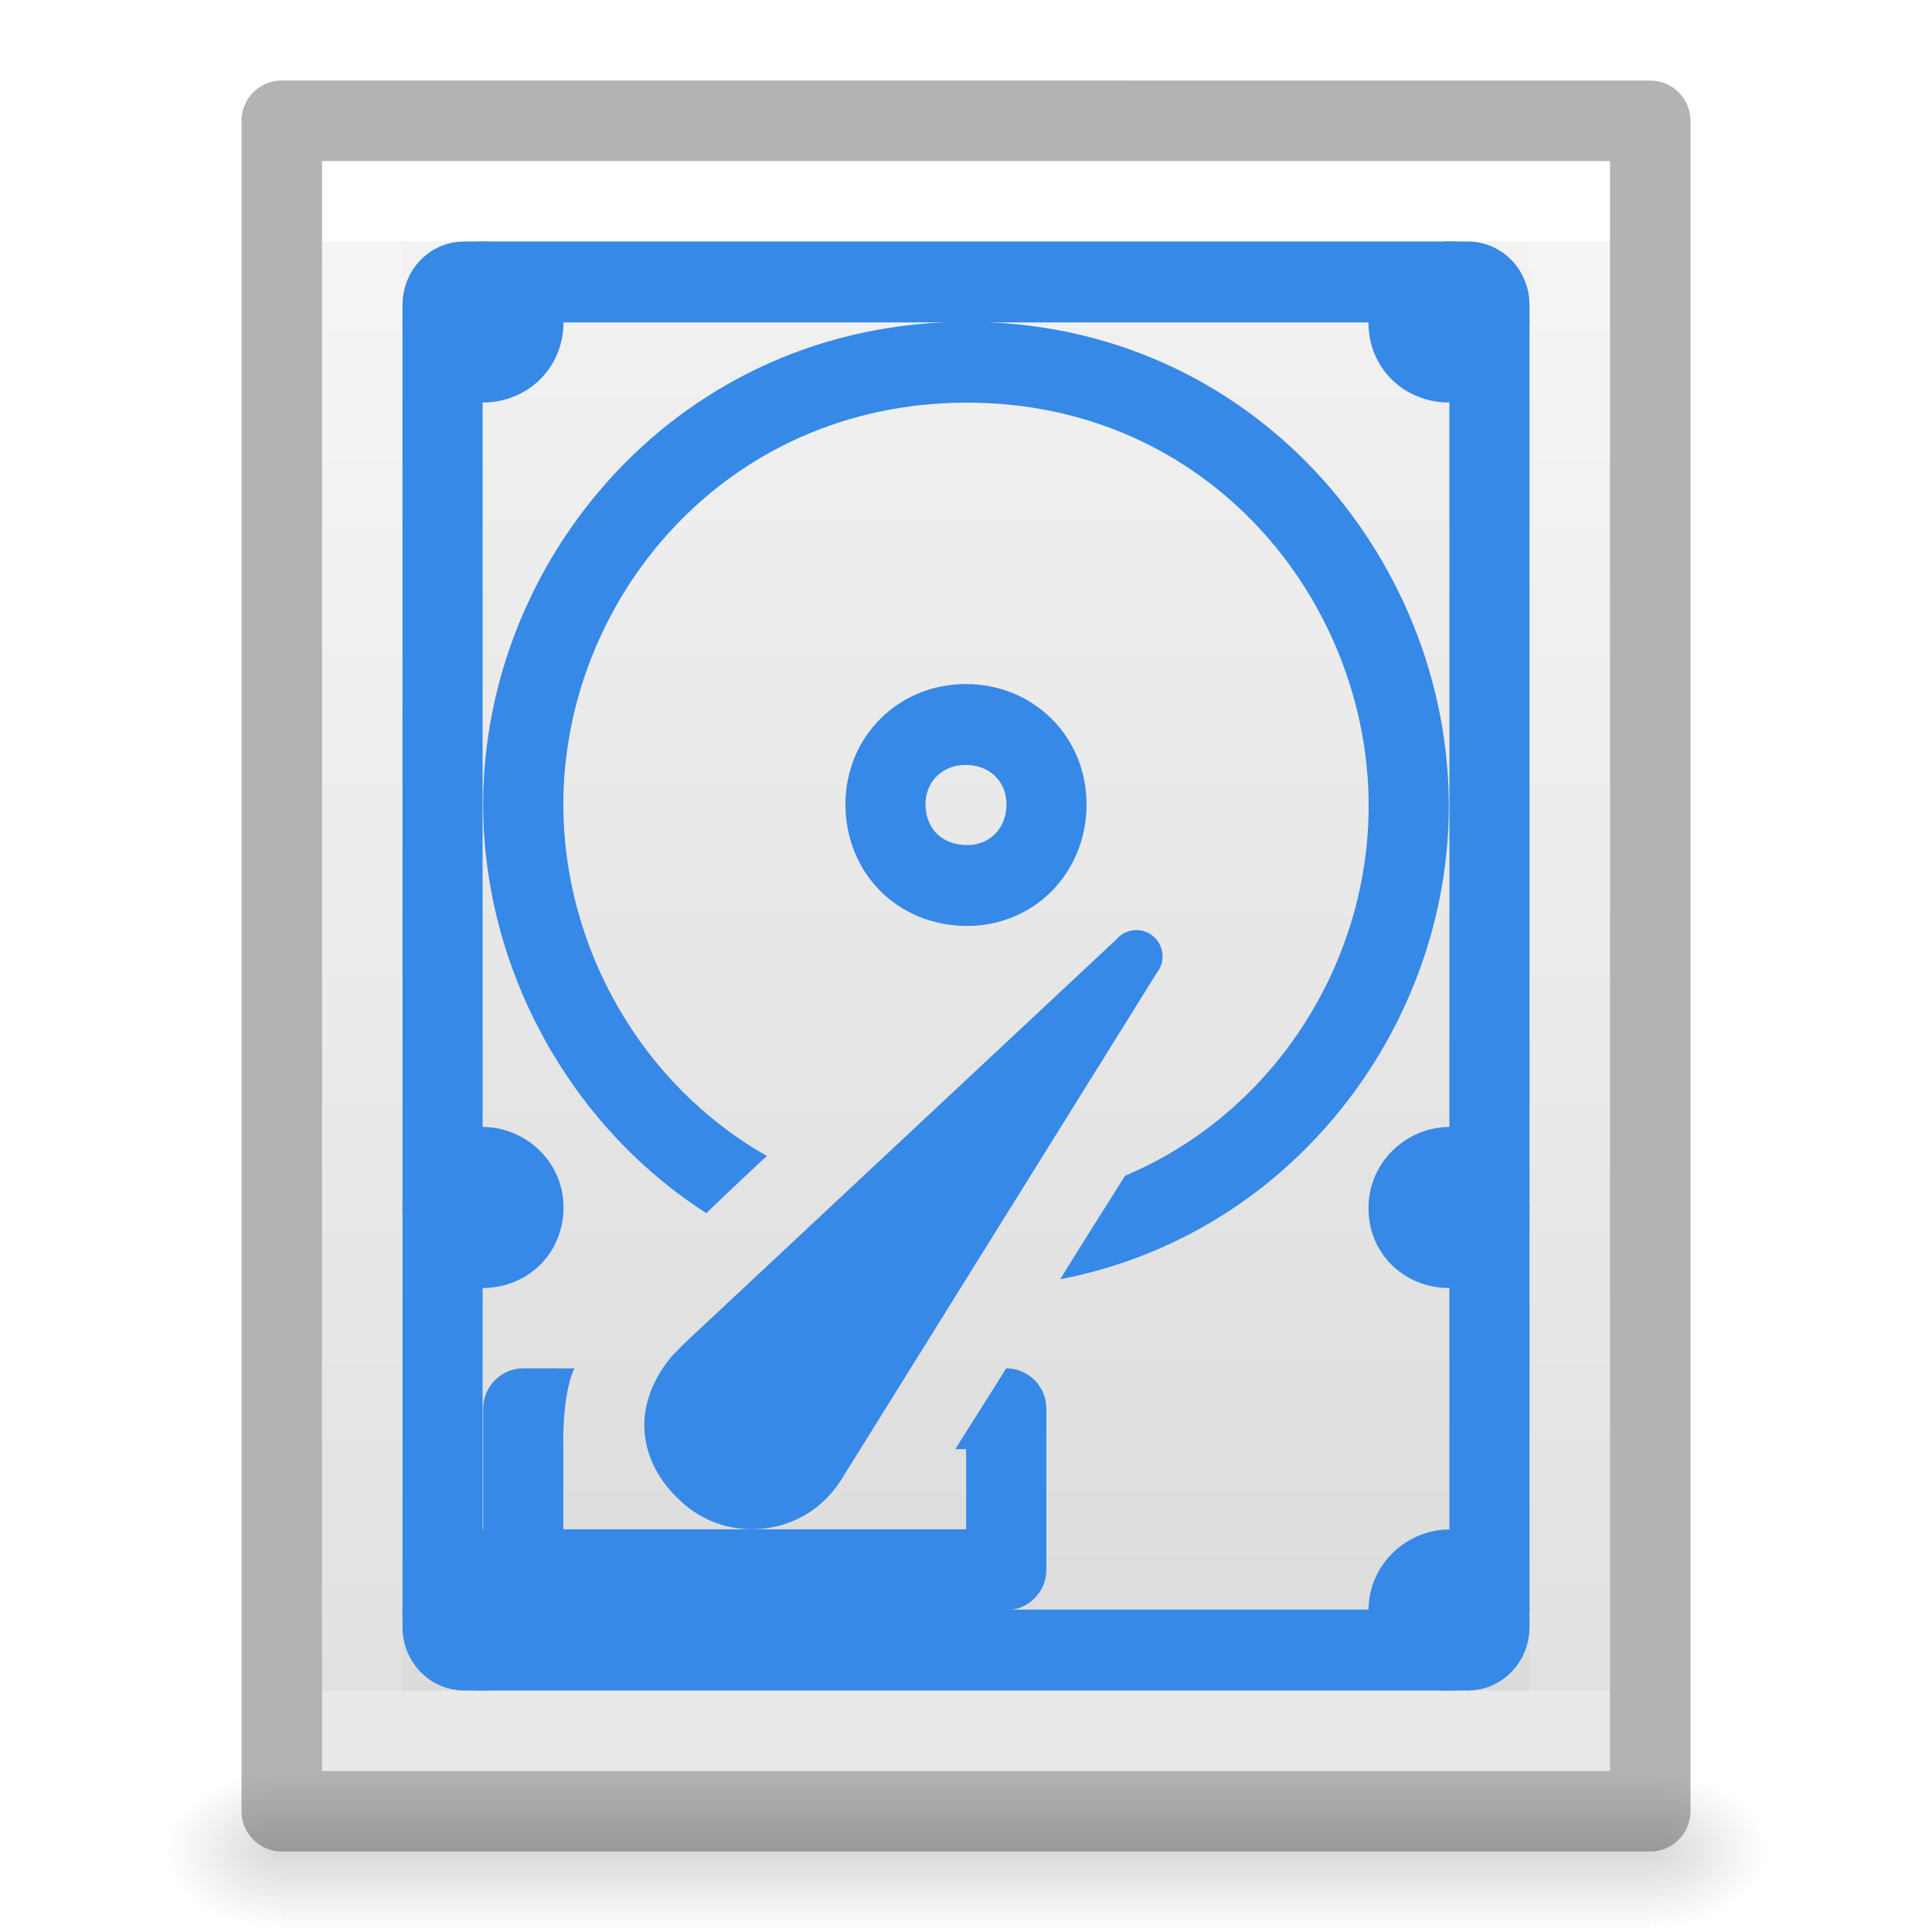
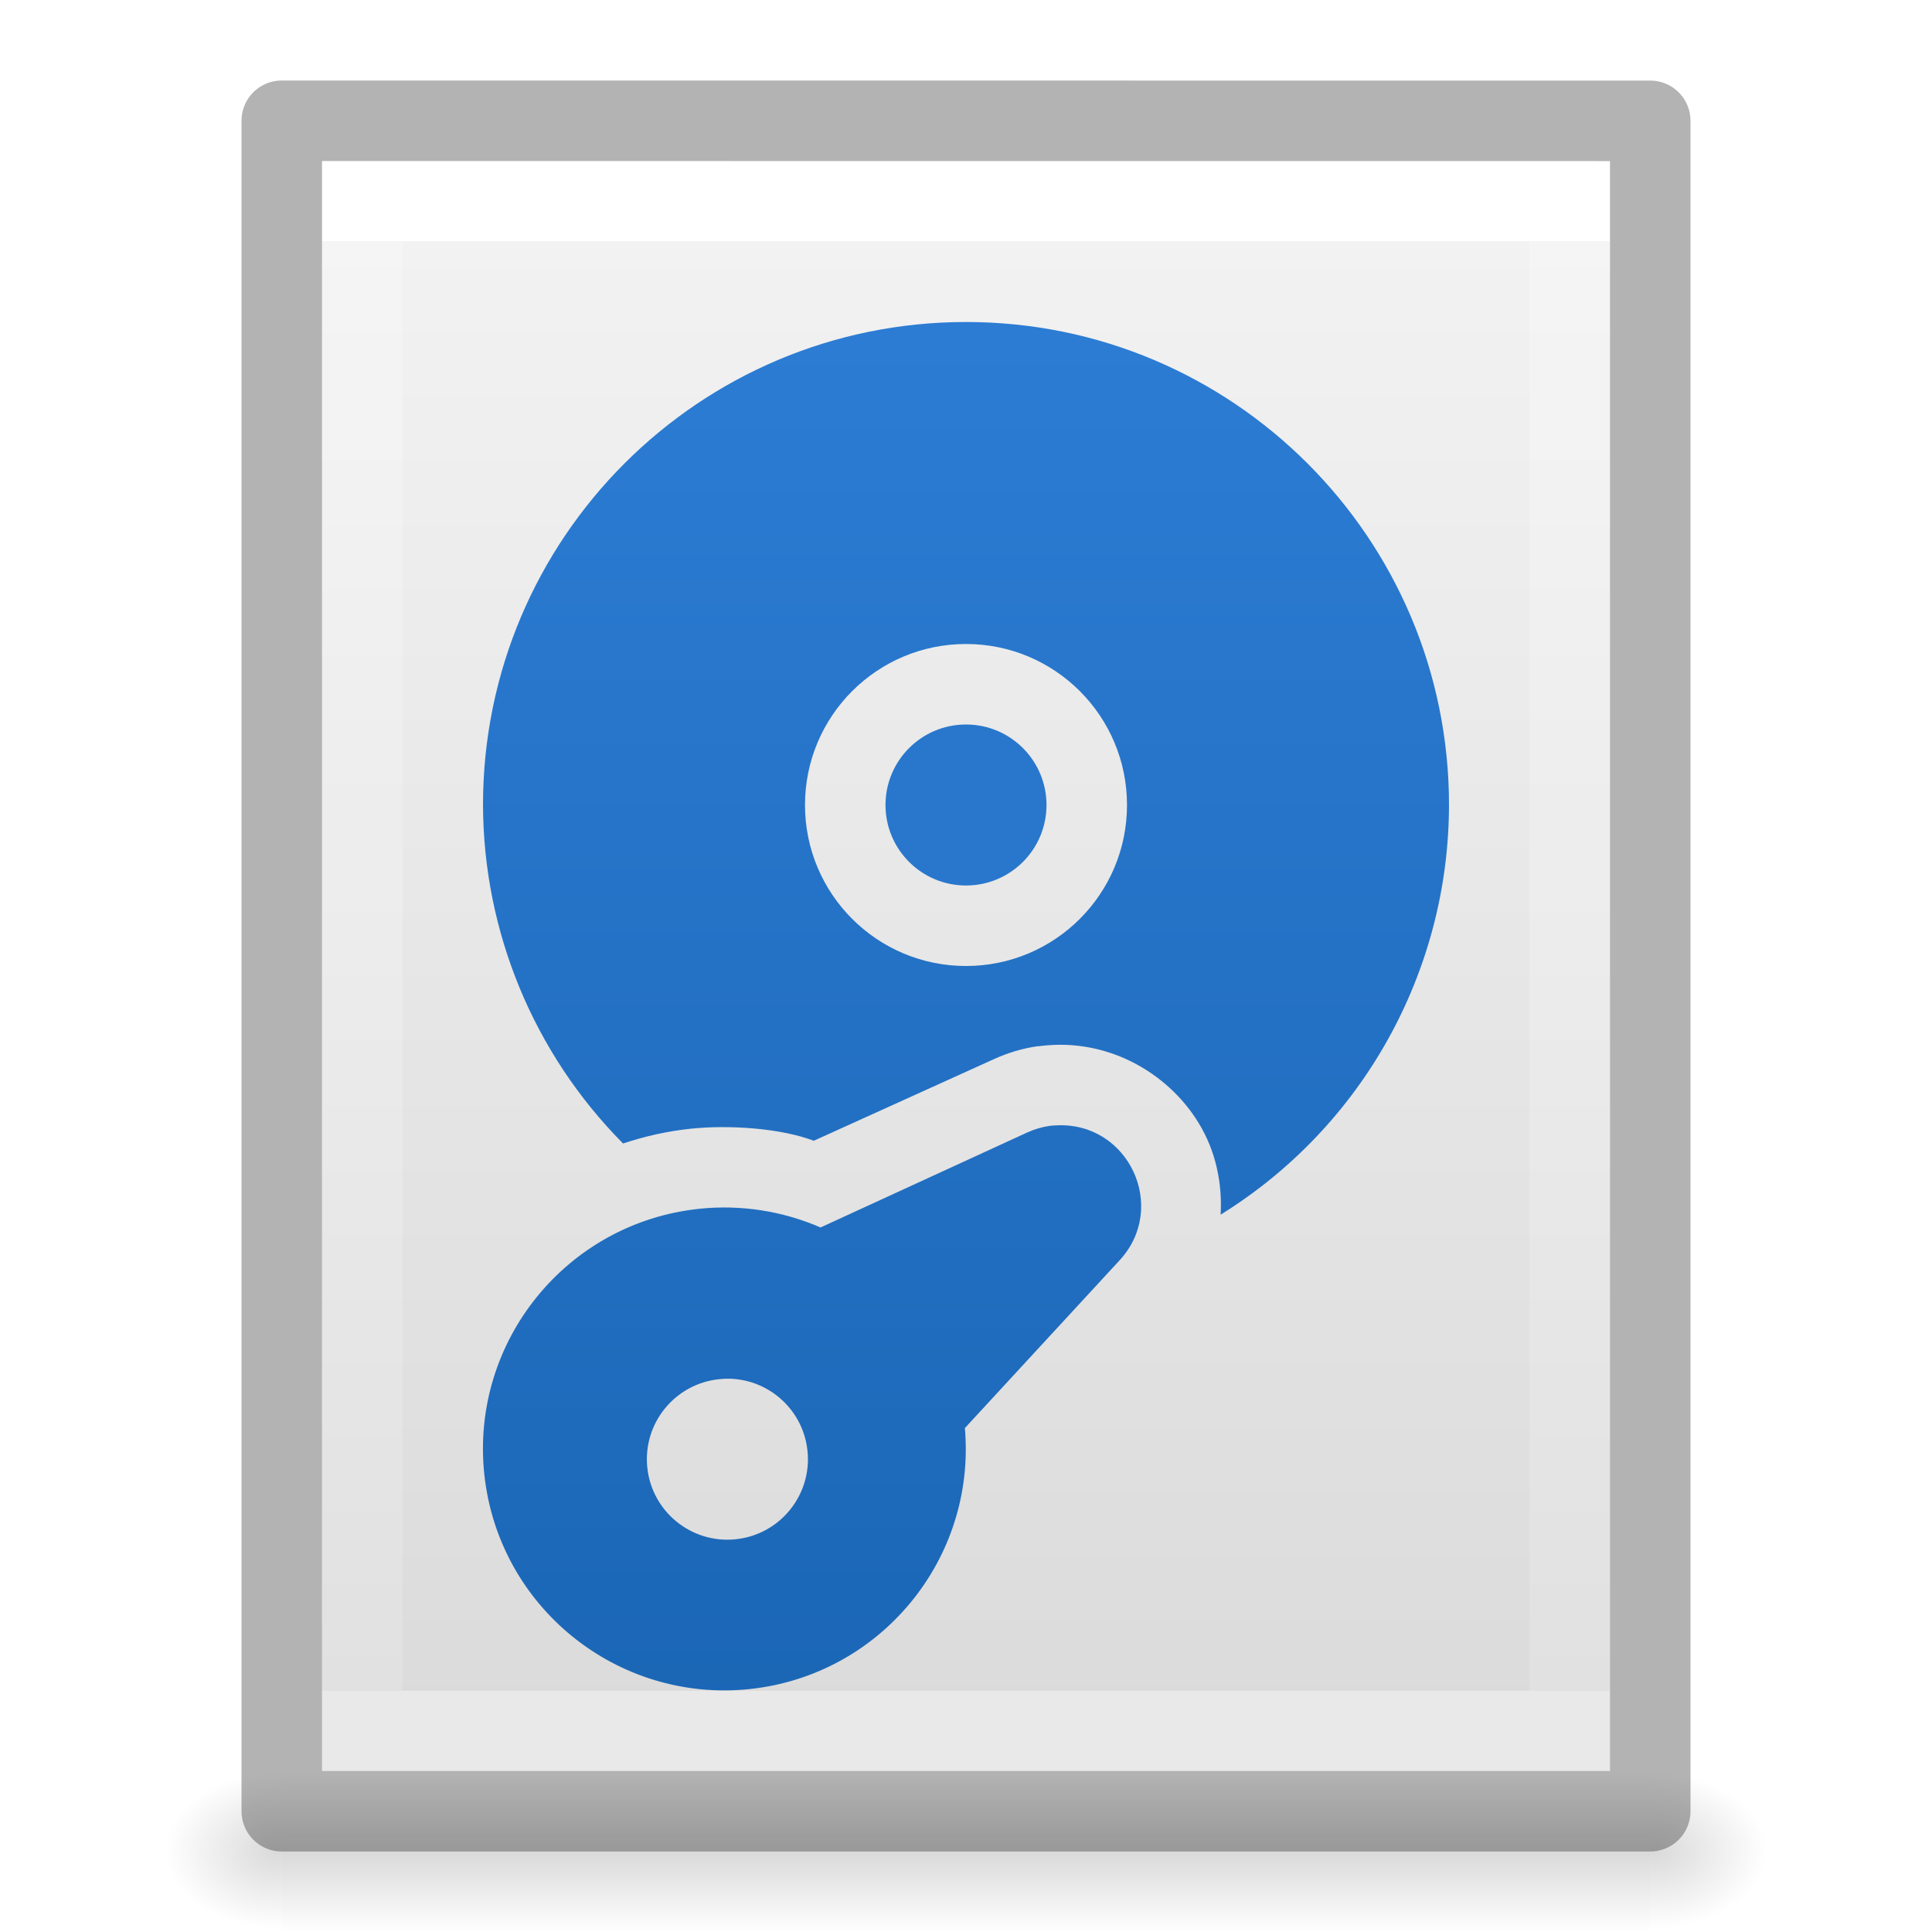
<svg xmlns="http://www.w3.org/2000/svg" xmlns:xlink="http://www.w3.org/1999/xlink" version="1.1" width="24" height="24" id="svg3828">
  <defs id="defs3830">
+     <linearGradient id="linearGradient2">
+       <stop style="stop-color:#3689e6;stop-opacity:1;" offset="0" id="stop1" />
+       <stop style="stop-color:#1660ad;stop-opacity:1;" offset="1" id="stop2" />
+     </linearGradient>
    <linearGradient id="linearGradient3977">
      <stop id="stop3979" style="stop-color:#ffffff;stop-opacity:1" offset="0" />
      <stop id="stop3981" style="stop-color:#ffffff;stop-opacity:0.235" offset="0" />
      <stop id="stop3983" style="stop-color:#ffffff;stop-opacity:0.157" offset="1" />
      <stop id="stop3985" style="stop-color:#ffffff;stop-opacity:0.392" offset="1" />
    </linearGradient>
    <linearGradient id="linearGradient3600-4">
      <stop id="stop3602-7" style="stop-color:#f4f4f4;stop-opacity:1" offset="0" />
      <stop id="stop3604-6" style="stop-color:#dbdbdb;stop-opacity:1" offset="1" />
    </linearGradient>
    <linearGradient id="linearGradient5060">
      <stop id="stop5062" style="stop-color:#000000;stop-opacity:1" offset="0" />
      <stop id="stop5064" style="stop-color:#000000;stop-opacity:0" offset="1" />
    </linearGradient>
    <linearGradient id="linearGradient5048">
      <stop id="stop5050" style="stop-color:#000000;stop-opacity:0" offset="0" />
      <stop id="stop5056" style="stop-color:#000000;stop-opacity:1" offset="0.5" />
      <stop id="stop5052" style="stop-color:#000000;stop-opacity:0" offset="1" />
    </linearGradient>
    <linearGradient x1="24" y1="6.474" x2="24" y2="41.526" id="linearGradient3013" xlink:href="#linearGradient3977" gradientUnits="userSpaceOnUse" gradientTransform="matrix(0.4054051,0,0,0.5135135,2.269687,-0.3243195)" />
    <linearGradient x1="25.132" y1="0.985" x2="25.132" y2="47.013" id="linearGradient3016" xlink:href="#linearGradient3600-4" gradientUnits="userSpaceOnUse" gradientTransform="matrix(0.4571418,0,0,0.4345667,1.028596,0.9037228)" />
    <radialGradient cx="605.714" cy="486.648" r="117.143" fx="605.714" fy="486.648" id="radialGradient3021" xlink:href="#linearGradient5060" gradientUnits="userSpaceOnUse" gradientTransform="matrix(0.01204859,0,0,0.0082353,13.23879,18.98056)" />
    <radialGradient cx="605.714" cy="486.648" r="117.143" fx="605.714" fy="486.648" id="radialGradient3024" xlink:href="#linearGradient5060" gradientUnits="userSpaceOnUse" gradientTransform="matrix(-0.01204859,0,0,0.0082353,10.76121,18.98056)" />
    <linearGradient x1="302.857" y1="366.648" x2="302.857" y2="609.505" id="linearGradient3027" xlink:href="#linearGradient5048" gradientUnits="userSpaceOnUse" gradientTransform="matrix(0.0352071,0,0,0.0082353,-0.724852,18.98055)" />
+     <linearGradient xlink:href="#linearGradient913-5" id="linearGradient28098" gradientUnits="userSpaceOnUse" gradientTransform="matrix(0.4285714,0,0,0.4285714,-1.708556,-1.999987)" x1="26.163" y1="-9.323" x2="26.163" y2="65.331" />
+     <linearGradient id="linearGradient913-5">
+       <stop style="stop-color:#3689e6;stop-opacity:1;" offset="0" id="stop909-6" />
+       <stop style="stop-color:#1660ad;stop-opacity:1;" offset="1" id="stop911-2" />
+     </linearGradient>
+     <linearGradient xlink:href="#linearGradient2" id="linearGradient29717" gradientUnits="userSpaceOnUse" gradientTransform="matrix(0.4285714,0,0,0.4285714,-1.708556,-1.999987)" x1="26.163" y1="-9.323" x2="26.163" y2="65.331" />
  </defs>
  <rect width="17" height="2" x="3.5" y="22" id="rect2879" style="opacity:0.15;fill:url(#linearGradient3027);fill-opacity:1;fill-rule:nonzero;stroke:none;stroke-width:1;marker:none;visibility:visible;display:inline;overflow:visible" />
  <path d="m 3.5,22 c 0,0 0,2 0,2 C 2.88,24.004 2,23.552 2,23 2,22.448 2.692,22 3.5,22 z" id="path2881" style="opacity:0.15;fill:url(#radialGradient3024);fill-opacity:1;fill-rule:nonzero;stroke:none;stroke-width:1;marker:none;visibility:visible;display:inline;overflow:visible" />
  <path d="m 20.5,22 c 0,0 0,2 0,2 0.62,0.004 1.5,-0.448 1.5,-1 0,-0.552 -0.692,-1 -1.5,-1 z" id="path2883" style="opacity:0.15;fill:url(#radialGradient3021);fill-opacity:1;fill-rule:nonzero;stroke:none;stroke-width:1;marker:none;visibility:visible;display:inline;overflow:visible" />
  <path d="m 4,2 c 3.666,0 16,0.001 16,0.001 L 20,22 C 20,22 9.333,22 4,22 4,15.333 4,8.667 4,2 Z" id="path4160-3" style="display:inline;fill:url(#linearGradient3016);fill-opacity:1;stroke:none" />
+   <path id="circle12441" style="font-variation-settings:normal;opacity:1;vector-effect:none;fill:url(#linearGradient29717);fill-opacity:1;fill-rule:evenodd;stroke:none;stroke-width:2;stroke-linecap:butt;stroke-linejoin:round;stroke-miterlimit:4;stroke-dasharray:none;stroke-dashoffset:0;stroke-opacity:1;-inkscape-stroke:none;paint-order:markers fill stroke;stop-color:#000000;stop-opacity:1" d="m 12,4 c -3.314,-3e-7 -6,2.686 -6,6 0.005,1.576 0.63,3.086 1.74,4.205 0.269,-0.09 0.549,-0.153 0.842,-0.184 0.482,-0.05 1.121,-0.005 1.527,0.15 l 2.229,-1.01 c 0.178,-0.082 0.366,-0.139 0.562,-0.166 L 12.898,13 c 0.002,-0.001 0.004,-0.003 0.006,-0.004 0.07,-0.009 0.134,-0.013 0.191,-0.016 0.848,-0.033 1.586,0.487 1.896,1.16 0.133,0.288 0.191,0.617 0.172,0.949 C 16.925,13.997 17.997,12.073 18,10 18,6.686 15.314,4 12,4 Z m 0,4 c 1.105,0 2,0.895 2,2 0,1.105 -0.895,2 -2,2 -1.105,0 -2,-0.895 -2,-2 0,-1.105 0.895,-2 2,-2 z" />
  <path d="m 19.5,21.5 -15,0 0,-19 L 19.5,2.5 z" id="rect6741-1" style="fill:none;stroke:url(#linearGradient3013);stroke-width:1;stroke-linecap:round;stroke-linejoin:miter;stroke-miterlimit:4;stroke-opacity:1;stroke-dasharray:none;stroke-dashoffset:0" />
  <path d="m 3.5,1.5 c 3.896,0 17,0.001 17,0.001 l 2.1e-5,20.999 c 0,0 -11.333,0 -17,0 0,-7 0,-14 0,-21 z" id="path4160-3-1" style="opacity:0.3;fill:none;stroke:#000000;stroke-width:1;stroke-linecap:butt;stroke-linejoin:round;stroke-miterlimit:4;stroke-opacity:1;stroke-dasharray:none;stroke-dashoffset:0;display:inline" />
-   <g id="g13-6" transform="matrix(0.2028995,0,0,-0.2049499,-1.260297,24.14764)" style="display:inline;stroke-width:9.808;stroke-dasharray:none">
-     <rect id="rect3005-7" x="33.306" y="17.81" width="64.096" height="82.922" rx="1.31" ry="1.39" style="display:inline;fill:none;stroke:#3689e6;stroke-width:4.904;stroke-dasharray:none;stroke-opacity:1;paint-order:normal;enable-background:new" />
-     <path id="path2-5" style="color:#000000;fill:#3689e6;-inkscape-stroke:none" d="M 65.354,98.315 C 47.852,98.278 35.771,84.013 35.792,69.03 c 0.014,-9.805 5.181,-19.335 13.659,-24.739 0,0 3.684,3.489 3.725,3.459 -7.782,4.364 -12.463,12.737 -12.475,21.28 -0.018,12.36 9.809,24.355 24.662,24.387 14.844,0.031 24.613,-11.996 24.643,-24.396 0.023,-9.415 -5.661,-18.596 -14.911,-22.462 0,0 -4.007,-6.267 -3.956,-6.271 14.319,2.741 23.809,15.46 23.776,28.751 -0.037,14.993 -12.051,29.313 -29.562,29.275 z" />
-     <path id="path2-7" d="m 65.354,73.909 c 2.808,-0.006 4.946,-2.111 4.929,-4.879 -0.018,-2.787 -2.143,-4.916 -4.929,-4.879 -2.858,0.038 -4.906,2.116 -4.929,4.879 -0.022,2.755 2.122,4.885 4.929,4.879 z" style="display:inline;fill:none;fill-opacity:1;stroke:#3689e6;stroke-width:4.904;stroke-dasharray:none;stroke-opacity:1;paint-order:normal;enable-background:new" />
-     <path id="path6" style="color:#000000;fill:#3689e6;stroke-linejoin:round;-inkscape-stroke:none" d="m 38.247,34.885 c -1.354,-5.45e-4 -2.454,-1.096 -2.455,-2.449 v -9.758 c -5.33e-4,-1.354 1.1,-2.449 2.455,-2.449 h 29.571 c 1.354,5.46e-4 2.455,1.095 2.455,2.449 v 8.358 1.401 c -5.45e-4,1.354 -1.101,2.449 -2.455,2.449 l -3.119,-4.898 h 0.664 V 25.126 H 40.702 v 4.86 c 0,0 -0.124,3.201 0.674,4.898 z" />
-     <path id="path14-1" style="display:inline;stroke-width:4.904;stroke-dasharray:none;fill:#3689e6;fill-opacity:1;stroke:none;stroke-opacity:0.734" d="m 48.101,36.387 26.454,24.491 c 0.57,0.676 1.582,0.765 2.261,0.197 0.679,-0.568 0.767,-1.576 0.198,-2.253 L 57.804,28.275 c 0,0 -0.17,-0.325 -0.622,-0.871 -2.244,-2.665 -6.323,-3.066 -9.043,-0.788 -2.719,2.278 -3.515,5.775 -0.791,9.011 z" />
-     <g id="g2-6" style="display:inline;stroke-width:9.808;stroke-dasharray:none">
-       <path style="fill:#3689e6;fill-opacity:1;stroke:none;stroke-width:4.904;stroke-dasharray:none" d="m 35.783,103.184 c 2.52,0.006 4.933,-2.037 4.928,-4.879 -0.004,-2.842 -2.242,-4.873 -4.928,-4.879 -2.687,-0.006 -4.952,2.038 -4.928,4.879 0.023,2.841 2.408,4.873 4.928,4.879 z" id="path14-3" />
-       <path style="fill:#3689e6;fill-opacity:1;stroke:none;stroke-width:4.904;stroke-dasharray:none" d="m 94.925,103.184 c 2.52,0.006 4.933,-2.037 4.928,-4.879 -0.004,-2.842 -2.242,-4.873 -4.928,-4.879 -2.687,-0.006 -4.952,2.038 -4.928,4.879 0.023,2.841 2.408,4.873 4.928,4.879 z" id="path15" />
-       <path style="fill:#3689e6;fill-opacity:1;stroke:none;stroke-width:4.904;stroke-dasharray:none" d="m 94.925,49.513 c 2.52,0.006 4.933,-2.037 4.928,-4.879 -0.004,-2.842 -2.242,-4.873 -4.928,-4.879 -2.687,-0.006 -4.952,2.038 -4.928,4.879 0.023,2.841 2.408,4.873 4.928,4.879 z" id="path16" />
-       <path style="fill:#3689e6;fill-opacity:1;stroke:none;stroke-width:4.904;stroke-dasharray:none" d="m 94.925,25.117 c 2.52,0.006 4.933,-2.037 4.928,-4.879 -0.004,-2.842 -2.242,-4.873 -4.928,-4.879 -2.687,-0.006 -4.952,2.038 -4.928,4.879 0.023,2.841 2.408,4.873 4.928,4.879 z" id="path17" />
-       <path style="fill:#3689e6;fill-opacity:1;stroke:none;stroke-width:4.904;stroke-dasharray:none" d="m 35.783,25.117 c 2.52,0.006 4.933,-2.037 4.928,-4.879 -0.004,-2.842 -2.242,-4.873 -4.928,-4.879 -2.687,-0.006 -4.952,2.038 -4.928,4.879 0.023,2.841 2.408,4.873 4.928,4.879 z" id="path18" />
-       <path style="fill:#3689e6;fill-opacity:1;stroke:none;stroke-width:4.904;stroke-dasharray:none" d="m 35.783,49.513 c 2.52,0.006 4.933,-2.037 4.928,-4.879 -0.004,-2.842 -2.242,-4.873 -4.928,-4.879 -2.687,-0.006 -4.952,2.038 -4.928,4.879 0.023,2.841 2.408,4.873 4.928,4.879 z" id="path19-7" />
-     </g>
-   </g>
+   <path id="path11880" style="font-variation-settings:normal;opacity:1;vector-effect:none;fill:url(#linearGradient28098);fill-opacity:1;fill-rule:evenodd;stroke:none;stroke-width:2;stroke-linecap:butt;stroke-linejoin:round;stroke-miterlimit:4;stroke-dasharray:none;stroke-dashoffset:0;stroke-opacity:1;-inkscape-stroke:none;paint-order:markers fill stroke;stop-color:#000000;stop-opacity:1" d="M 13.135 13.979 C 13.102 13.98 13.071 13.982 13.039 13.986 C 12.942 14 12.845 14.029 12.756 14.07 L 10.193 15.248 A 3 3 0 0 0 8.686 15.016 A 3 3 0 0 0 6.016 18.312 A 3 3 0 0 0 9.314 20.982 A 3 3 0 0 0 11.986 17.74 L 13.908 15.656 C 14.513 15.002 14.025 13.944 13.135 13.979 z M 9.074 17.127 A 1 1 0 0 1 10.031 18.023 A 1 1 0 0 1 9.141 19.121 A 1 1 0 0 1 8.041 18.232 A 1 1 0 0 1 8.932 17.133 A 1 1 0 0 1 9.074 17.127 z " />
+   <circle style="font-variation-settings:normal;vector-effect:none;fill:#2877cc;fill-opacity:1;fill-rule:evenodd;stroke:none;stroke-width:2;stroke-linecap:butt;stroke-linejoin:round;stroke-miterlimit:4;stroke-dasharray:none;stroke-dashoffset:0;stroke-opacity:1;-inkscape-stroke:none;paint-order:markers fill stroke;stop-color:#000000" id="circle12439" cx="12" cy="10" r="1" />
</svg>
